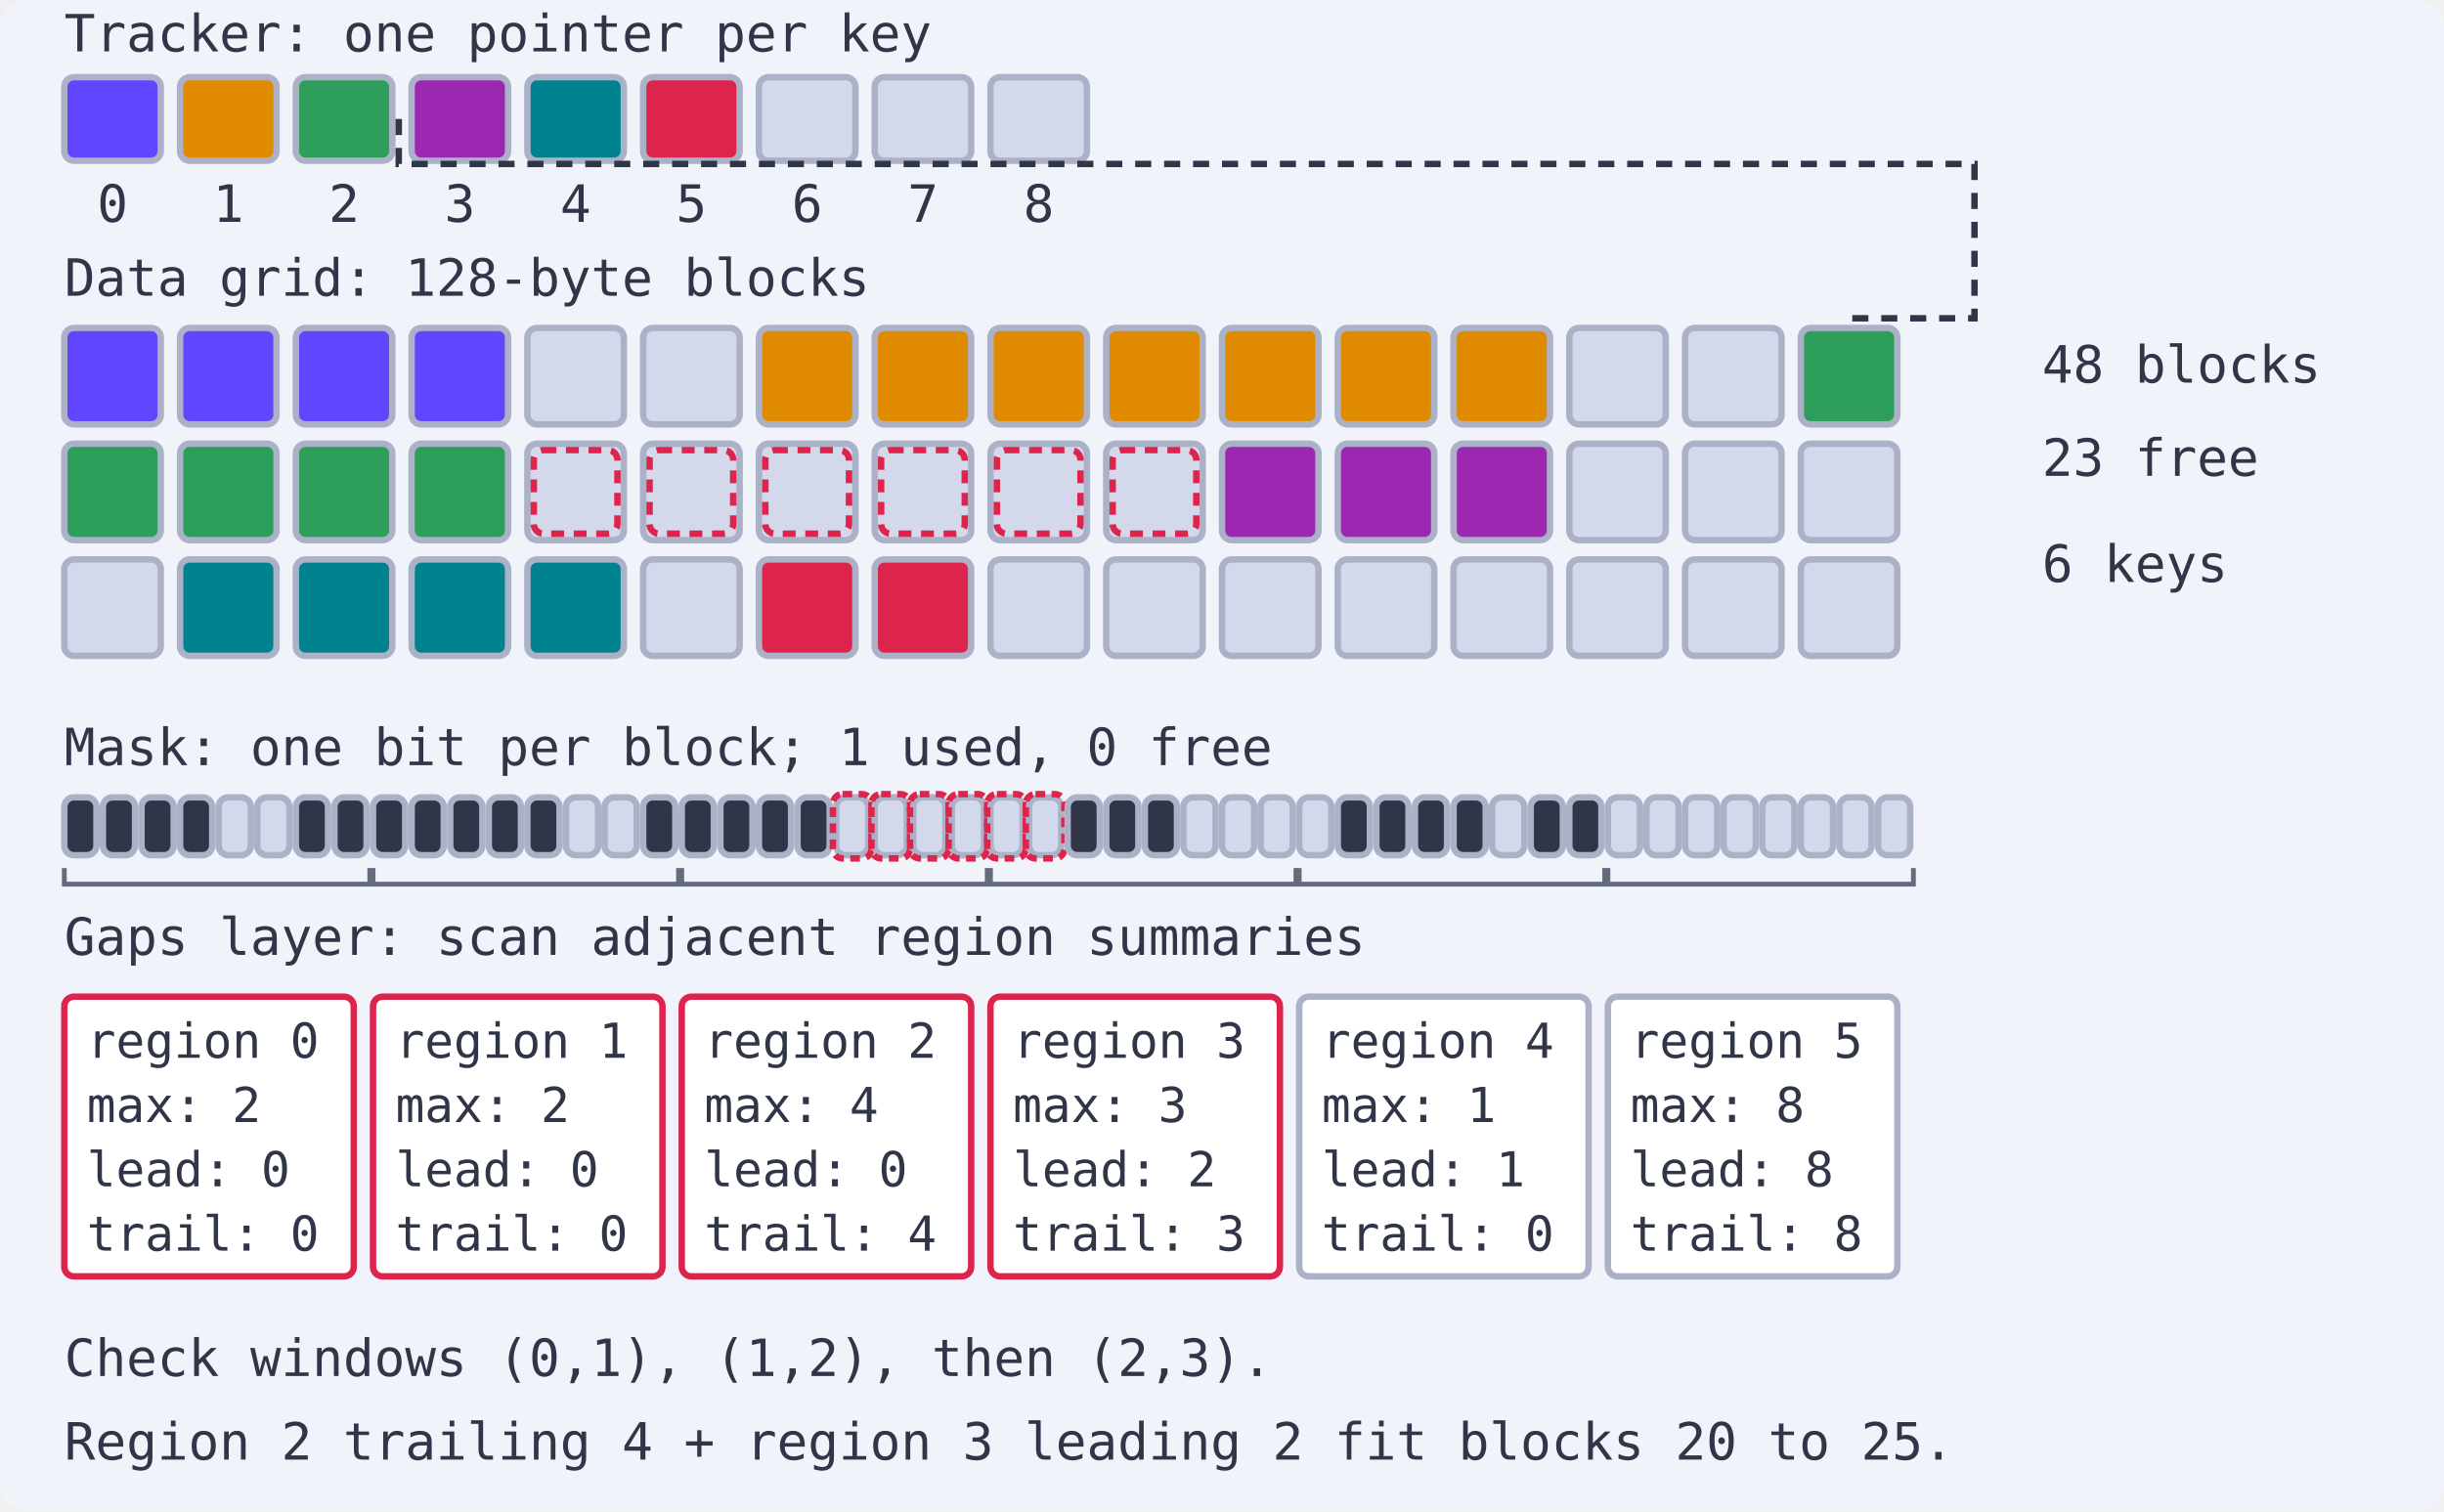
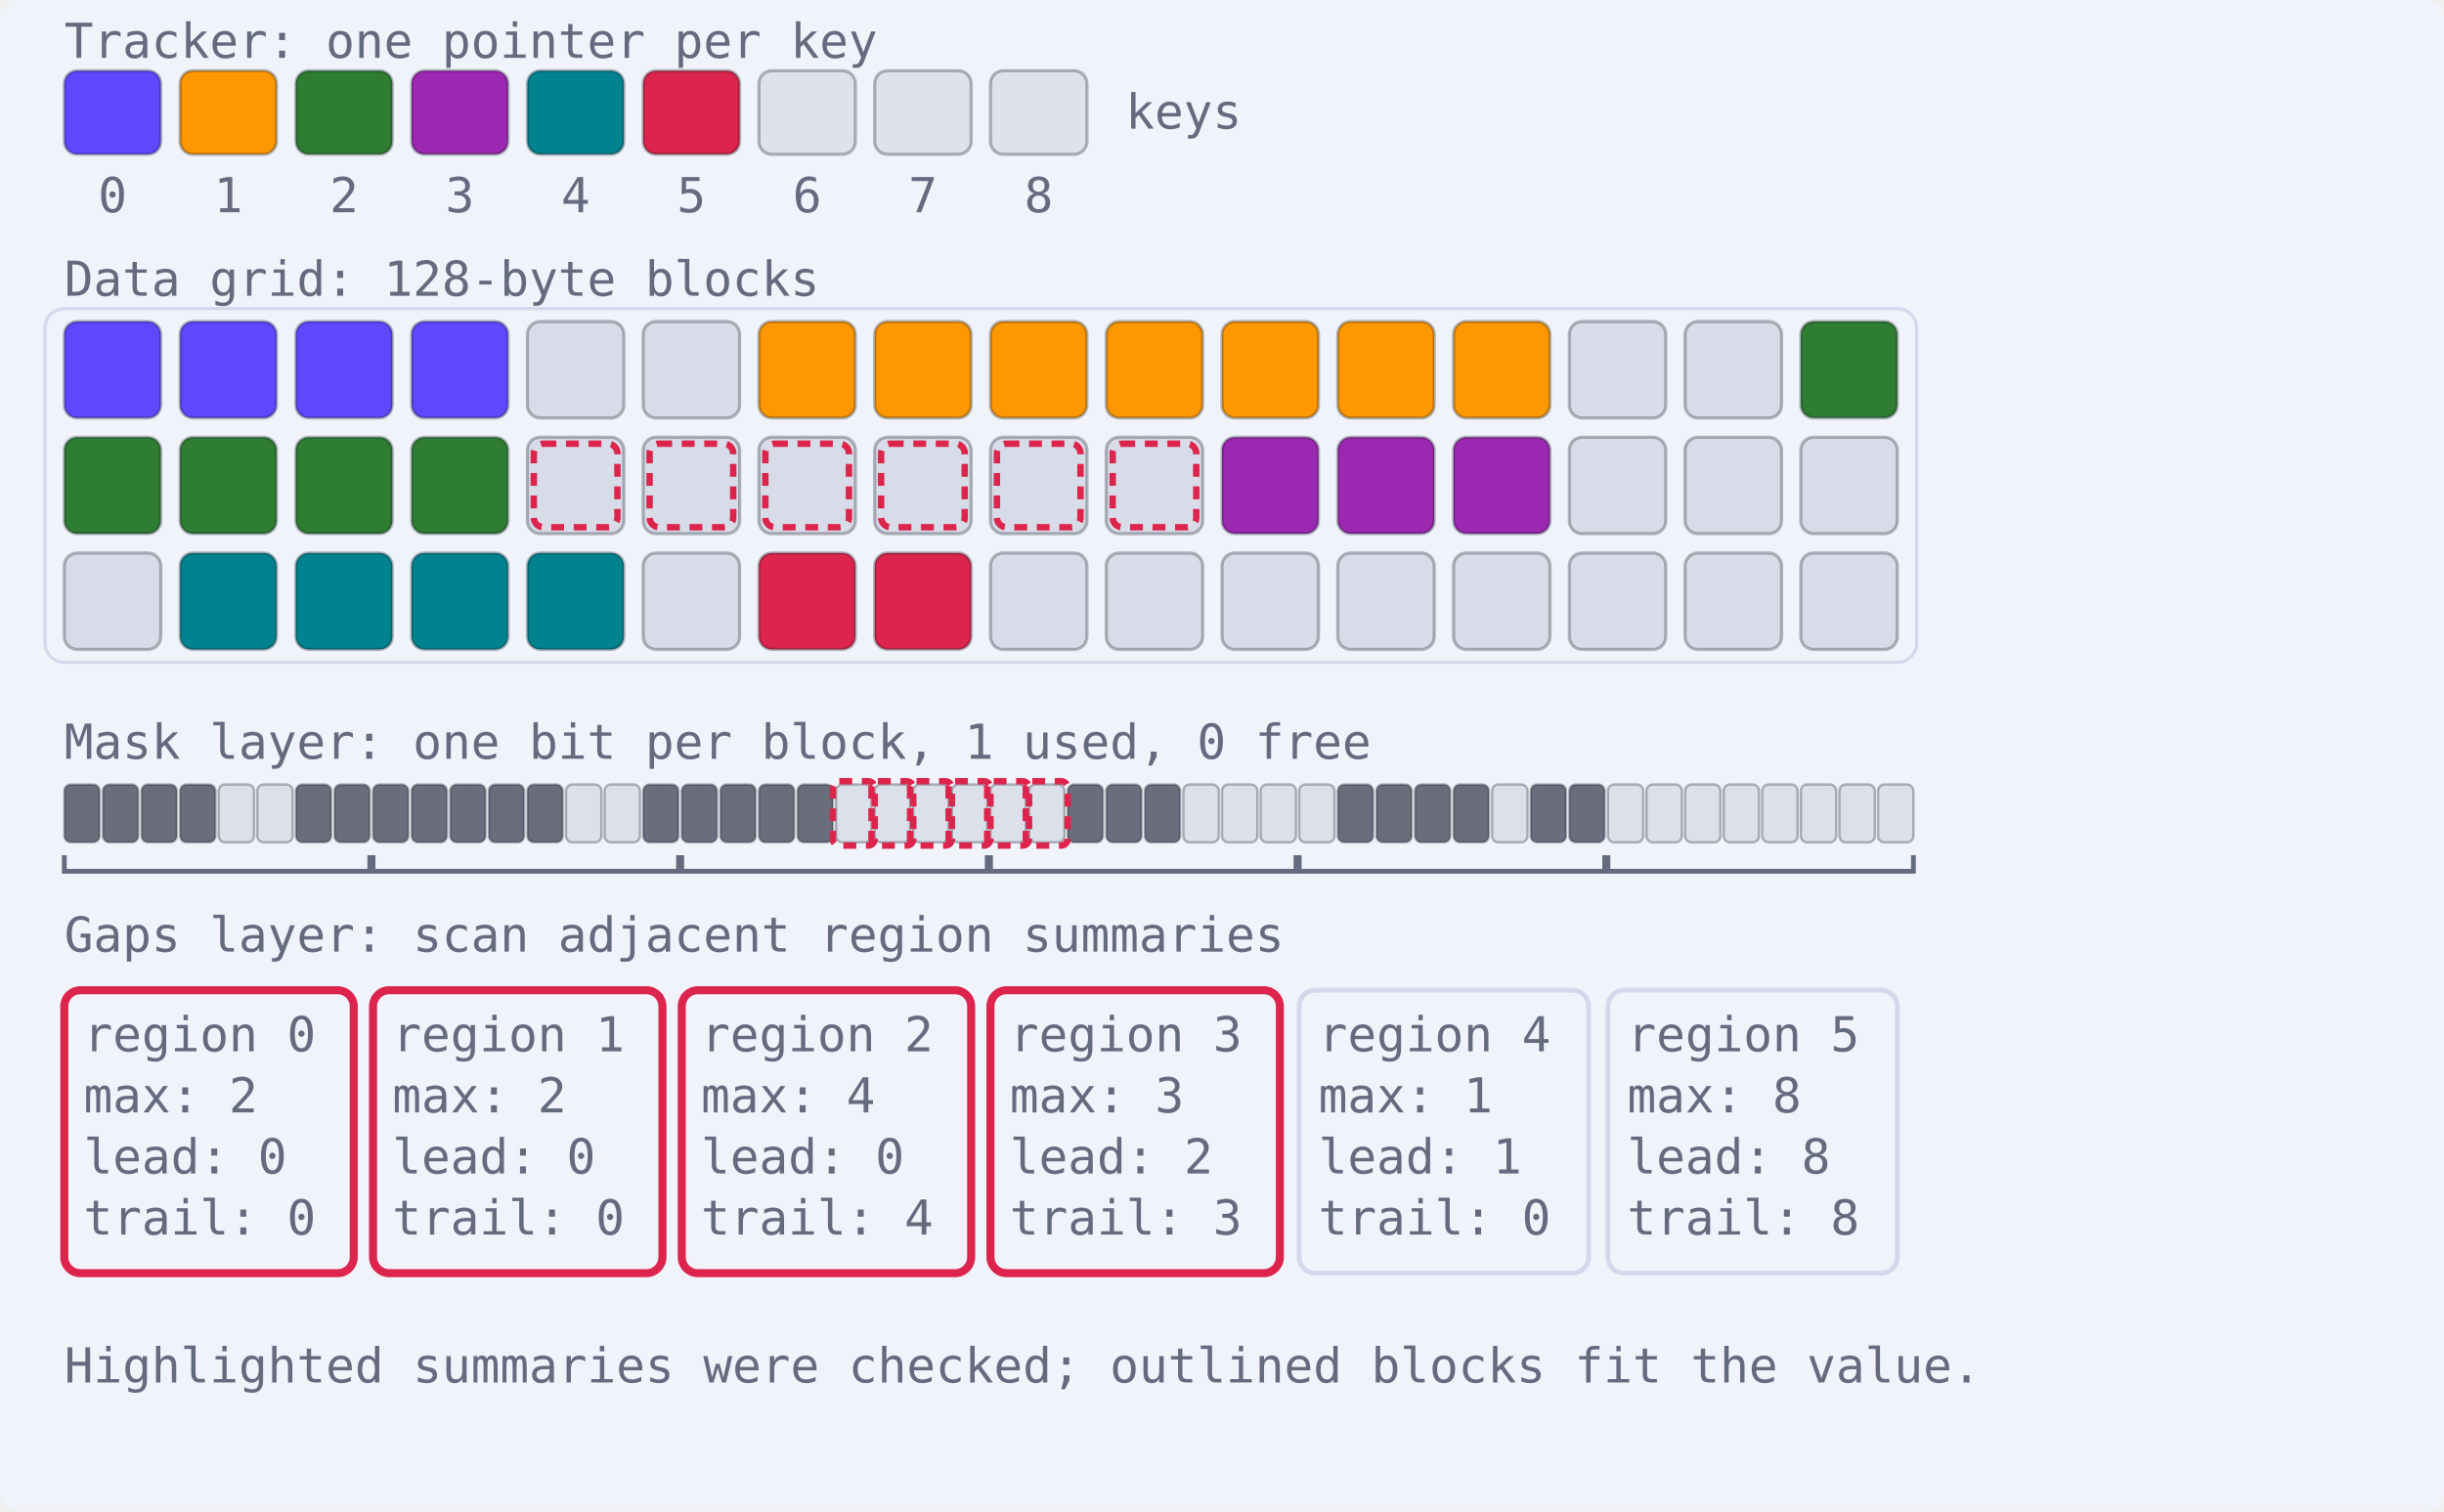
<svg xmlns="http://www.w3.org/2000/svg" viewBox="0 0 760 470" role="img" aria-labelledby="title desc">
-   <rect width="760" height="470" rx="8" fill="#f0f3fa" />
-   <text x="20" y="16" fill="#303547" font-family="ui-monospace,monospace" font-size="16" text-anchor="start">Tracker: one pointer per key</text>
-   <rect x="20" y="24" width="30" height="26" rx="3" fill="#6047ff" stroke="#abb1c7" stroke-width="2" data-kind="tracker" />
-   <text x="35" y="69" fill="#303547" font-family="ui-monospace,monospace" font-size="16" text-anchor="middle">0</text>
-   <rect x="56" y="24" width="30" height="26" rx="3" fill="#e08a00" stroke="#abb1c7" stroke-width="2" data-kind="tracker" />
-   <text x="71" y="69" fill="#303547" font-family="ui-monospace,monospace" font-size="16" text-anchor="middle">1</text>
-   <rect x="92" y="24" width="30" height="26" rx="3" fill="#2e9e5b" stroke="#abb1c7" stroke-width="2" data-kind="tracker" />
-   <text x="107" y="69" fill="#303547" font-family="ui-monospace,monospace" font-size="16" text-anchor="middle">2</text>
-   <rect x="128" y="24" width="30" height="26" rx="3" fill="#9c27b0" stroke="#abb1c7" stroke-width="2" data-kind="tracker" />
-   <text x="143" y="69" fill="#303547" font-family="ui-monospace,monospace" font-size="16" text-anchor="middle">3</text>
-   <rect x="164" y="24" width="30" height="26" rx="3" fill="#00838f" stroke="#abb1c7" stroke-width="2" data-kind="tracker" />
-   <text x="179" y="69" fill="#303547" font-family="ui-monospace,monospace" font-size="16" text-anchor="middle">4</text>
-   <rect x="200" y="24" width="30" height="26" rx="3" fill="#dc244c" stroke="#abb1c7" stroke-width="2" data-kind="tracker" />
-   <text x="215" y="69" fill="#303547" font-family="ui-monospace,monospace" font-size="16" text-anchor="middle">5</text>
-   <rect x="236" y="24" width="30" height="26" rx="3" fill="#d3d9eb" stroke="#abb1c7" stroke-width="2" data-kind="tracker" />
-   <text x="251" y="69" fill="#303547" font-family="ui-monospace,monospace" font-size="16" text-anchor="middle">6</text>
-   <rect x="272" y="24" width="30" height="26" rx="3" fill="#d3d9eb" stroke="#abb1c7" stroke-width="2" data-kind="tracker" />
-   <text x="287" y="69" fill="#303547" font-family="ui-monospace,monospace" font-size="16" text-anchor="middle">7</text>
-   <rect x="308" y="24" width="30" height="26" rx="3" fill="#d3d9eb" stroke="#abb1c7" stroke-width="2" data-kind="tracker" />
-   <text x="323" y="69" fill="#303547" font-family="ui-monospace,monospace" font-size="16" text-anchor="middle">8</text>
-   <text x="20" y="92" fill="#303547" font-family="ui-monospace,monospace" font-size="16" text-anchor="start">Data grid: 128-byte blocks</text>
-   <rect x="20" y="102" width="30" height="30" rx="3" fill="#6047ff" stroke="#abb1c7" stroke-width="2" data-kind="block" />
-   <rect x="56" y="102" width="30" height="30" rx="3" fill="#6047ff" stroke="#abb1c7" stroke-width="2" data-kind="block" />
-   <rect x="92" y="102" width="30" height="30" rx="3" fill="#6047ff" stroke="#abb1c7" stroke-width="2" data-kind="block" />
-   <rect x="128" y="102" width="30" height="30" rx="3" fill="#6047ff" stroke="#abb1c7" stroke-width="2" data-kind="block" />
-   <rect x="164" y="102" width="30" height="30" rx="3" fill="#d3d9eb" stroke="#abb1c7" stroke-width="2" data-kind="block" />
-   <rect x="200" y="102" width="30" height="30" rx="3" fill="#d3d9eb" stroke="#abb1c7" stroke-width="2" data-kind="block" />
-   <rect x="236" y="102" width="30" height="30" rx="3" fill="#e08a00" stroke="#abb1c7" stroke-width="2" data-kind="block" />
-   <rect x="272" y="102" width="30" height="30" rx="3" fill="#e08a00" stroke="#abb1c7" stroke-width="2" data-kind="block" />
-   <rect x="308" y="102" width="30" height="30" rx="3" fill="#e08a00" stroke="#abb1c7" stroke-width="2" data-kind="block" />
-   <rect x="344" y="102" width="30" height="30" rx="3" fill="#e08a00" stroke="#abb1c7" stroke-width="2" data-kind="block" />
-   <rect x="380" y="102" width="30" height="30" rx="3" fill="#e08a00" stroke="#abb1c7" stroke-width="2" data-kind="block" />
-   <rect x="416" y="102" width="30" height="30" rx="3" fill="#e08a00" stroke="#abb1c7" stroke-width="2" data-kind="block" />
-   <rect x="452" y="102" width="30" height="30" rx="3" fill="#e08a00" stroke="#abb1c7" stroke-width="2" data-kind="block" />
-   <rect x="488" y="102" width="30" height="30" rx="3" fill="#d3d9eb" stroke="#abb1c7" stroke-width="2" data-kind="block" />
-   <rect x="524" y="102" width="30" height="30" rx="3" fill="#d3d9eb" stroke="#abb1c7" stroke-width="2" data-kind="block" />
-   <rect x="560" y="102" width="30" height="30" rx="3" fill="#2e9e5b" stroke="#abb1c7" stroke-width="2" data-kind="block" />
-   <rect x="20" y="138" width="30" height="30" rx="3" fill="#2e9e5b" stroke="#abb1c7" stroke-width="2" data-kind="block" />
-   <rect x="56" y="138" width="30" height="30" rx="3" fill="#2e9e5b" stroke="#abb1c7" stroke-width="2" data-kind="block" />
-   <rect x="92" y="138" width="30" height="30" rx="3" fill="#2e9e5b" stroke="#abb1c7" stroke-width="2" data-kind="block" />
-   <rect x="128" y="138" width="30" height="30" rx="3" fill="#2e9e5b" stroke="#abb1c7" stroke-width="2" data-kind="block" />
-   <rect x="164" y="138" width="30" height="30" rx="3" fill="#d3d9eb" stroke="#abb1c7" stroke-width="2" data-kind="block" />
-   <rect x="166" y="140" width="26" height="26" rx="3" fill="none" stroke="#dc244c" stroke-width="2" stroke-dasharray="4 3" />
-   <rect x="200" y="138" width="30" height="30" rx="3" fill="#d3d9eb" stroke="#abb1c7" stroke-width="2" data-kind="block" />
-   <rect x="202" y="140" width="26" height="26" rx="3" fill="none" stroke="#dc244c" stroke-width="2" stroke-dasharray="4 3" />
-   <rect x="236" y="138" width="30" height="30" rx="3" fill="#d3d9eb" stroke="#abb1c7" stroke-width="2" data-kind="block" />
-   <rect x="238" y="140" width="26" height="26" rx="3" fill="none" stroke="#dc244c" stroke-width="2" stroke-dasharray="4 3" />
-   <rect x="272" y="138" width="30" height="30" rx="3" fill="#d3d9eb" stroke="#abb1c7" stroke-width="2" data-kind="block" />
-   <rect x="274" y="140" width="26" height="26" rx="3" fill="none" stroke="#dc244c" stroke-width="2" stroke-dasharray="4 3" />
-   <rect x="308" y="138" width="30" height="30" rx="3" fill="#d3d9eb" stroke="#abb1c7" stroke-width="2" data-kind="block" />
-   <rect x="310" y="140" width="26" height="26" rx="3" fill="none" stroke="#dc244c" stroke-width="2" stroke-dasharray="4 3" />
-   <rect x="344" y="138" width="30" height="30" rx="3" fill="#d3d9eb" stroke="#abb1c7" stroke-width="2" data-kind="block" />
-   <rect x="346" y="140" width="26" height="26" rx="3" fill="none" stroke="#dc244c" stroke-width="2" stroke-dasharray="4 3" />
-   <rect x="380" y="138" width="30" height="30" rx="3" fill="#9c27b0" stroke="#abb1c7" stroke-width="2" data-kind="block" />
-   <rect x="416" y="138" width="30" height="30" rx="3" fill="#9c27b0" stroke="#abb1c7" stroke-width="2" data-kind="block" />
-   <rect x="452" y="138" width="30" height="30" rx="3" fill="#9c27b0" stroke="#abb1c7" stroke-width="2" data-kind="block" />
-   <rect x="488" y="138" width="30" height="30" rx="3" fill="#d3d9eb" stroke="#abb1c7" stroke-width="2" data-kind="block" />
-   <rect x="524" y="138" width="30" height="30" rx="3" fill="#d3d9eb" stroke="#abb1c7" stroke-width="2" data-kind="block" />
-   <rect x="560" y="138" width="30" height="30" rx="3" fill="#d3d9eb" stroke="#abb1c7" stroke-width="2" data-kind="block" />
-   <rect x="20" y="174" width="30" height="30" rx="3" fill="#d3d9eb" stroke="#abb1c7" stroke-width="2" data-kind="block" />
-   <rect x="56" y="174" width="30" height="30" rx="3" fill="#00838f" stroke="#abb1c7" stroke-width="2" data-kind="block" />
-   <rect x="92" y="174" width="30" height="30" rx="3" fill="#00838f" stroke="#abb1c7" stroke-width="2" data-kind="block" />
-   <rect x="128" y="174" width="30" height="30" rx="3" fill="#00838f" stroke="#abb1c7" stroke-width="2" data-kind="block" />
-   <rect x="164" y="174" width="30" height="30" rx="3" fill="#00838f" stroke="#abb1c7" stroke-width="2" data-kind="block" />
-   <rect x="200" y="174" width="30" height="30" rx="3" fill="#d3d9eb" stroke="#abb1c7" stroke-width="2" data-kind="block" />
-   <rect x="236" y="174" width="30" height="30" rx="3" fill="#dc244c" stroke="#abb1c7" stroke-width="2" data-kind="block" />
-   <rect x="272" y="174" width="30" height="30" rx="3" fill="#dc244c" stroke="#abb1c7" stroke-width="2" data-kind="block" />
-   <rect x="308" y="174" width="30" height="30" rx="3" fill="#d3d9eb" stroke="#abb1c7" stroke-width="2" data-kind="block" />
-   <rect x="344" y="174" width="30" height="30" rx="3" fill="#d3d9eb" stroke="#abb1c7" stroke-width="2" data-kind="block" />
-   <rect x="380" y="174" width="30" height="30" rx="3" fill="#d3d9eb" stroke="#abb1c7" stroke-width="2" data-kind="block" />
-   <rect x="416" y="174" width="30" height="30" rx="3" fill="#d3d9eb" stroke="#abb1c7" stroke-width="2" data-kind="block" />
-   <rect x="452" y="174" width="30" height="30" rx="3" fill="#d3d9eb" stroke="#abb1c7" stroke-width="2" data-kind="block" />
-   <rect x="488" y="174" width="30" height="30" rx="3" fill="#d3d9eb" stroke="#abb1c7" stroke-width="2" data-kind="block" />
-   <rect x="524" y="174" width="30" height="30" rx="3" fill="#d3d9eb" stroke="#abb1c7" stroke-width="2" data-kind="block" />
-   <rect x="560" y="174" width="30" height="30" rx="3" fill="#d3d9eb" stroke="#abb1c7" stroke-width="2" data-kind="block" />
-   <text x="635" y="119" fill="#303547" font-family="ui-monospace,monospace" font-size="16" text-anchor="start">48 blocks</text>
-   <text x="635" y="148" fill="#303547" font-family="ui-monospace,monospace" font-size="16" text-anchor="start">23 free</text>
-   <text x="635" y="181" fill="#303547" font-family="ui-monospace,monospace" font-size="16" text-anchor="start">6 keys</text>
-   <path d="M124 37V51H614V99H575V101" fill="none" stroke="#303547" stroke-width="2" stroke-dasharray="5 4" />
-   <text x="20" y="238" fill="#303547" font-family="ui-monospace,monospace" font-size="16" text-anchor="start">Mask: one bit per block; 1 used, 0 free</text>
-   <rect x="20" y="248" width="10" height="18" rx="3" fill="#303547" stroke="#abb1c7" stroke-width="2" data-kind="bit" />
-   <rect x="32" y="248" width="10" height="18" rx="3" fill="#303547" stroke="#abb1c7" stroke-width="2" data-kind="bit" />
-   <rect x="44" y="248" width="10" height="18" rx="3" fill="#303547" stroke="#abb1c7" stroke-width="2" data-kind="bit" />
-   <rect x="56" y="248" width="10" height="18" rx="3" fill="#303547" stroke="#abb1c7" stroke-width="2" data-kind="bit" />
-   <rect x="68" y="248" width="10" height="18" rx="3" fill="#d3d9eb" stroke="#abb1c7" stroke-width="2" data-kind="bit" />
-   <rect x="80" y="248" width="10" height="18" rx="3" fill="#d3d9eb" stroke="#abb1c7" stroke-width="2" data-kind="bit" />
-   <rect x="92" y="248" width="10" height="18" rx="3" fill="#303547" stroke="#abb1c7" stroke-width="2" data-kind="bit" />
-   <rect x="104" y="248" width="10" height="18" rx="3" fill="#303547" stroke="#abb1c7" stroke-width="2" data-kind="bit" />
-   <rect x="116" y="248" width="10" height="18" rx="3" fill="#303547" stroke="#abb1c7" stroke-width="2" data-kind="bit" />
-   <rect x="128" y="248" width="10" height="18" rx="3" fill="#303547" stroke="#abb1c7" stroke-width="2" data-kind="bit" />
-   <rect x="140" y="248" width="10" height="18" rx="3" fill="#303547" stroke="#abb1c7" stroke-width="2" data-kind="bit" />
-   <rect x="152" y="248" width="10" height="18" rx="3" fill="#303547" stroke="#abb1c7" stroke-width="2" data-kind="bit" />
-   <rect x="164" y="248" width="10" height="18" rx="3" fill="#303547" stroke="#abb1c7" stroke-width="2" data-kind="bit" />
-   <rect x="176" y="248" width="10" height="18" rx="3" fill="#d3d9eb" stroke="#abb1c7" stroke-width="2" data-kind="bit" />
-   <rect x="188" y="248" width="10" height="18" rx="3" fill="#d3d9eb" stroke="#abb1c7" stroke-width="2" data-kind="bit" />
-   <rect x="200" y="248" width="10" height="18" rx="3" fill="#303547" stroke="#abb1c7" stroke-width="2" data-kind="bit" />
-   <rect x="212" y="248" width="10" height="18" rx="3" fill="#303547" stroke="#abb1c7" stroke-width="2" data-kind="bit" />
-   <rect x="224" y="248" width="10" height="18" rx="3" fill="#303547" stroke="#abb1c7" stroke-width="2" data-kind="bit" />
-   <rect x="236" y="248" width="10" height="18" rx="3" fill="#303547" stroke="#abb1c7" stroke-width="2" data-kind="bit" />
-   <rect x="248" y="248" width="10" height="18" rx="3" fill="#303547" stroke="#abb1c7" stroke-width="2" data-kind="bit" />
-   <rect x="260" y="248" width="10" height="18" rx="3" fill="#d3d9eb" stroke="#abb1c7" stroke-width="2" data-kind="bit" />
-   <rect x="259" y="247" width="12" height="20" rx="3" fill="none" stroke="#dc244c" stroke-width="2" stroke-dasharray="3 2" />
-   <rect x="272" y="248" width="10" height="18" rx="3" fill="#d3d9eb" stroke="#abb1c7" stroke-width="2" data-kind="bit" />
-   <rect x="271" y="247" width="12" height="20" rx="3" fill="none" stroke="#dc244c" stroke-width="2" stroke-dasharray="3 2" />
-   <rect x="284" y="248" width="10" height="18" rx="3" fill="#d3d9eb" stroke="#abb1c7" stroke-width="2" data-kind="bit" />
-   <rect x="283" y="247" width="12" height="20" rx="3" fill="none" stroke="#dc244c" stroke-width="2" stroke-dasharray="3 2" />
-   <rect x="296" y="248" width="10" height="18" rx="3" fill="#d3d9eb" stroke="#abb1c7" stroke-width="2" data-kind="bit" />
-   <rect x="295" y="247" width="12" height="20" rx="3" fill="none" stroke="#dc244c" stroke-width="2" stroke-dasharray="3 2" />
-   <rect x="308" y="248" width="10" height="18" rx="3" fill="#d3d9eb" stroke="#abb1c7" stroke-width="2" data-kind="bit" />
-   <rect x="307" y="247" width="12" height="20" rx="3" fill="none" stroke="#dc244c" stroke-width="2" stroke-dasharray="3 2" />
-   <rect x="320" y="248" width="10" height="18" rx="3" fill="#d3d9eb" stroke="#abb1c7" stroke-width="2" data-kind="bit" />
-   <rect x="319" y="247" width="12" height="20" rx="3" fill="none" stroke="#dc244c" stroke-width="2" stroke-dasharray="3 2" />
-   <rect x="332" y="248" width="10" height="18" rx="3" fill="#303547" stroke="#abb1c7" stroke-width="2" data-kind="bit" />
-   <rect x="344" y="248" width="10" height="18" rx="3" fill="#303547" stroke="#abb1c7" stroke-width="2" data-kind="bit" />
-   <rect x="356" y="248" width="10" height="18" rx="3" fill="#303547" stroke="#abb1c7" stroke-width="2" data-kind="bit" />
-   <rect x="368" y="248" width="10" height="18" rx="3" fill="#d3d9eb" stroke="#abb1c7" stroke-width="2" data-kind="bit" />
-   <rect x="380" y="248" width="10" height="18" rx="3" fill="#d3d9eb" stroke="#abb1c7" stroke-width="2" data-kind="bit" />
-   <rect x="392" y="248" width="10" height="18" rx="3" fill="#d3d9eb" stroke="#abb1c7" stroke-width="2" data-kind="bit" />
-   <rect x="404" y="248" width="10" height="18" rx="3" fill="#d3d9eb" stroke="#abb1c7" stroke-width="2" data-kind="bit" />
-   <rect x="416" y="248" width="10" height="18" rx="3" fill="#303547" stroke="#abb1c7" stroke-width="2" data-kind="bit" />
-   <rect x="428" y="248" width="10" height="18" rx="3" fill="#303547" stroke="#abb1c7" stroke-width="2" data-kind="bit" />
-   <rect x="440" y="248" width="10" height="18" rx="3" fill="#303547" stroke="#abb1c7" stroke-width="2" data-kind="bit" />
-   <rect x="452" y="248" width="10" height="18" rx="3" fill="#303547" stroke="#abb1c7" stroke-width="2" data-kind="bit" />
-   <rect x="464" y="248" width="10" height="18" rx="3" fill="#d3d9eb" stroke="#abb1c7" stroke-width="2" data-kind="bit" />
-   <rect x="476" y="248" width="10" height="18" rx="3" fill="#303547" stroke="#abb1c7" stroke-width="2" data-kind="bit" />
-   <rect x="488" y="248" width="10" height="18" rx="3" fill="#303547" stroke="#abb1c7" stroke-width="2" data-kind="bit" />
-   <rect x="500" y="248" width="10" height="18" rx="3" fill="#d3d9eb" stroke="#abb1c7" stroke-width="2" data-kind="bit" />
-   <rect x="512" y="248" width="10" height="18" rx="3" fill="#d3d9eb" stroke="#abb1c7" stroke-width="2" data-kind="bit" />
-   <rect x="524" y="248" width="10" height="18" rx="3" fill="#d3d9eb" stroke="#abb1c7" stroke-width="2" data-kind="bit" />
-   <rect x="536" y="248" width="10" height="18" rx="3" fill="#d3d9eb" stroke="#abb1c7" stroke-width="2" data-kind="bit" />
-   <rect x="548" y="248" width="10" height="18" rx="3" fill="#d3d9eb" stroke="#abb1c7" stroke-width="2" data-kind="bit" />
-   <rect x="560" y="248" width="10" height="18" rx="3" fill="#d3d9eb" stroke="#abb1c7" stroke-width="2" data-kind="bit" />
-   <rect x="572" y="248" width="10" height="18" rx="3" fill="#d3d9eb" stroke="#abb1c7" stroke-width="2" data-kind="bit" />
-   <rect x="584" y="248" width="10" height="18" rx="3" fill="#d3d9eb" stroke="#abb1c7" stroke-width="2" data-kind="bit" />
-   <text x="20" y="297" fill="#303547" font-family="ui-monospace,monospace" font-size="16" text-anchor="start">Gaps layer: scan adjacent region summaries</text>
-   <path d="M20 270v5h95v-5" fill="none" stroke="#656b7f" stroke-width="1.5" />
-   <rect x="20" y="310" width="90" height="87" rx="3" fill="#ffffff" stroke="#dc244c" stroke-width="2" data-kind="summary" />
-   <text x="27" y="329" fill="#303547" font-family="ui-monospace,monospace" font-size="15" text-anchor="start">region 0</text>
-   <text x="27" y="349" fill="#303547" font-family="ui-monospace,monospace" font-size="15" text-anchor="start">max: 2</text>
-   <text x="27" y="369" fill="#303547" font-family="ui-monospace,monospace" font-size="15" text-anchor="start">lead: 0</text>
-   <text x="27" y="389" fill="#303547" font-family="ui-monospace,monospace" font-size="15" text-anchor="start">trail: 0</text>
-   <path d="M116 270v5h95v-5" fill="none" stroke="#656b7f" stroke-width="1.5" />
-   <rect x="116" y="310" width="90" height="87" rx="3" fill="#ffffff" stroke="#dc244c" stroke-width="2" data-kind="summary" />
-   <text x="123" y="329" fill="#303547" font-family="ui-monospace,monospace" font-size="15" text-anchor="start">region 1</text>
-   <text x="123" y="349" fill="#303547" font-family="ui-monospace,monospace" font-size="15" text-anchor="start">max: 2</text>
-   <text x="123" y="369" fill="#303547" font-family="ui-monospace,monospace" font-size="15" text-anchor="start">lead: 0</text>
-   <text x="123" y="389" fill="#303547" font-family="ui-monospace,monospace" font-size="15" text-anchor="start">trail: 0</text>
-   <path d="M212 270v5h95v-5" fill="none" stroke="#656b7f" stroke-width="1.5" />
-   <rect x="212" y="310" width="90" height="87" rx="3" fill="#ffffff" stroke="#dc244c" stroke-width="2" data-kind="summary" />
-   <text x="219" y="329" fill="#303547" font-family="ui-monospace,monospace" font-size="15" text-anchor="start">region 2</text>
-   <text x="219" y="349" fill="#303547" font-family="ui-monospace,monospace" font-size="15" text-anchor="start">max: 4</text>
-   <text x="219" y="369" fill="#303547" font-family="ui-monospace,monospace" font-size="15" text-anchor="start">lead: 0</text>
-   <text x="219" y="389" fill="#303547" font-family="ui-monospace,monospace" font-size="15" text-anchor="start">trail: 4</text>
-   <path d="M308 270v5h95v-5" fill="none" stroke="#656b7f" stroke-width="1.5" />
-   <rect x="308" y="310" width="90" height="87" rx="3" fill="#ffffff" stroke="#dc244c" stroke-width="2" data-kind="summary" />
-   <text x="315" y="329" fill="#303547" font-family="ui-monospace,monospace" font-size="15" text-anchor="start">region 3</text>
-   <text x="315" y="349" fill="#303547" font-family="ui-monospace,monospace" font-size="15" text-anchor="start">max: 3</text>
-   <text x="315" y="369" fill="#303547" font-family="ui-monospace,monospace" font-size="15" text-anchor="start">lead: 2</text>
-   <text x="315" y="389" fill="#303547" font-family="ui-monospace,monospace" font-size="15" text-anchor="start">trail: 3</text>
-   <path d="M404 270v5h95v-5" fill="none" stroke="#656b7f" stroke-width="1.5" />
-   <rect x="404" y="310" width="90" height="87" rx="3" fill="#ffffff" stroke="#abb1c7" stroke-width="2" data-kind="summary" />
-   <text x="411" y="329" fill="#303547" font-family="ui-monospace,monospace" font-size="15" text-anchor="start">region 4</text>
-   <text x="411" y="349" fill="#303547" font-family="ui-monospace,monospace" font-size="15" text-anchor="start">max: 1</text>
-   <text x="411" y="369" fill="#303547" font-family="ui-monospace,monospace" font-size="15" text-anchor="start">lead: 1</text>
-   <text x="411" y="389" fill="#303547" font-family="ui-monospace,monospace" font-size="15" text-anchor="start">trail: 0</text>
-   <path d="M500 270v5h95v-5" fill="none" stroke="#656b7f" stroke-width="1.5" />
-   <rect x="500" y="310" width="90" height="87" rx="3" fill="#ffffff" stroke="#abb1c7" stroke-width="2" data-kind="summary" />
-   <text x="507" y="329" fill="#303547" font-family="ui-monospace,monospace" font-size="15" text-anchor="start">region 5</text>
-   <text x="507" y="349" fill="#303547" font-family="ui-monospace,monospace" font-size="15" text-anchor="start">max: 8</text>
-   <text x="507" y="369" fill="#303547" font-family="ui-monospace,monospace" font-size="15" text-anchor="start">lead: 8</text>
-   <text x="507" y="389" fill="#303547" font-family="ui-monospace,monospace" font-size="15" text-anchor="start">trail: 8</text>
-   <text x="20" y="428" fill="#303547" font-family="ui-monospace,monospace" font-size="16" text-anchor="start">Check windows (0,1), (1,2), then (2,3).</text>
-   <text x="20" y="454" fill="#303547" font-family="ui-monospace,monospace" font-size="16" text-anchor="start">Region 2 trailing 4 + region 3 leading 2 fit blocks 20 to 25.</text>
+   <rect width="760" height="470" rx="6" fill="#f0f3fa" />
+   <g transform="translate(0 0) scale(1)">
+     <g>
+       <text x="20" y="18" fill="rgb(101, 107, 127)" font-family="monospace" font-size="15px">Tracker: one pointer per key</text>
+       <rect x="20" y="22" width="30" height="26" rx="4" fill="rgb(96, 71, 255)" stroke="rgba(17, 24, 36, 0.3)" />
+       <text x="35" y="66" fill="rgb(101, 107, 127)" font-family="monospace" font-size="15px" text-anchor="middle">0</text>
+       <rect x="56" y="22" width="30" height="26" rx="4" fill="rgb(255, 152, 0)" stroke="rgba(17, 24, 36, 0.3)" />
+       <text x="71" y="66" fill="rgb(101, 107, 127)" font-family="monospace" font-size="15px" text-anchor="middle">1</text>
+       <rect x="92" y="22" width="30" height="26" rx="4" fill="rgb(46, 125, 50)" stroke="rgba(17, 24, 36, 0.3)" />
+       <text x="107" y="66" fill="rgb(101, 107, 127)" font-family="monospace" font-size="15px" text-anchor="middle">2</text>
+       <rect x="128" y="22" width="30" height="26" rx="4" fill="rgb(156, 39, 176)" stroke="rgba(17, 24, 36, 0.3)" />
+       <text x="143" y="66" fill="rgb(101, 107, 127)" font-family="monospace" font-size="15px" text-anchor="middle">3</text>
+       <rect x="164" y="22" width="30" height="26" rx="4" fill="rgb(0, 131, 143)" stroke="rgba(17, 24, 36, 0.3)" />
+       <text x="179" y="66" fill="rgb(101, 107, 127)" font-family="monospace" font-size="15px" text-anchor="middle">4</text>
+       <rect x="200" y="22" width="30" height="26" rx="4" fill="rgb(220, 36, 76)" stroke="rgba(17, 24, 36, 0.3)" />
+       <text x="215" y="66" fill="rgb(101, 107, 127)" font-family="monospace" font-size="15px" text-anchor="middle">5</text>
+       <rect x="236" y="22" width="30" height="26" rx="4" fill="rgb(171, 177, 199)" fill-opacity="0.25" stroke="rgba(17, 24, 36, 0.3)" />
+       <text x="251" y="66" fill="rgb(101, 107, 127)" font-family="monospace" font-size="15px" text-anchor="middle">6</text>
+       <rect x="272" y="22" width="30" height="26" rx="4" fill="rgb(171, 177, 199)" fill-opacity="0.25" stroke="rgba(17, 24, 36, 0.3)" />
+       <text x="287" y="66" fill="rgb(101, 107, 127)" font-family="monospace" font-size="15px" text-anchor="middle">7</text>
+       <rect x="308" y="22" width="30" height="26" rx="4" fill="rgb(171, 177, 199)" fill-opacity="0.25" stroke="rgba(17, 24, 36, 0.3)" />
+       <text x="323" y="66" fill="rgb(101, 107, 127)" font-family="monospace" font-size="15px" text-anchor="middle">8</text>
+       <text x="350" y="40" fill="rgb(101, 107, 127)" font-family="monospace" font-size="15px">keys</text>
+       <text x="20" y="92" fill="rgb(101, 107, 127)" font-family="monospace" font-size="15px">Data grid: 128-byte blocks</text>
+       <rect x="14" y="96" width="582" height="110" rx="6" fill="rgb(240, 243, 250)" stroke="rgb(211, 217, 235)" />
+       <rect x="20" y="100" width="30" height="30" rx="4" fill="rgb(96, 71, 255)" stroke="rgba(17, 24, 36, 0.3)" />
+       <rect x="56" y="100" width="30" height="30" rx="4" fill="rgb(96, 71, 255)" stroke="rgba(17, 24, 36, 0.3)" />
+       <rect x="92" y="100" width="30" height="30" rx="4" fill="rgb(96, 71, 255)" stroke="rgba(17, 24, 36, 0.3)" />
+       <rect x="128" y="100" width="30" height="30" rx="4" fill="rgb(96, 71, 255)" stroke="rgba(17, 24, 36, 0.3)" />
+       <rect x="164" y="100" width="30" height="30" rx="4" fill="rgb(171, 177, 199)" fill-opacity="0.35" stroke="rgba(17, 24, 36, 0.3)" />
+       <rect x="200" y="100" width="30" height="30" rx="4" fill="rgb(171, 177, 199)" fill-opacity="0.35" stroke="rgba(17, 24, 36, 0.3)" />
+       <rect x="236" y="100" width="30" height="30" rx="4" fill="rgb(255, 152, 0)" stroke="rgba(17, 24, 36, 0.3)" />
+       <rect x="272" y="100" width="30" height="30" rx="4" fill="rgb(255, 152, 0)" stroke="rgba(17, 24, 36, 0.3)" />
+       <rect x="308" y="100" width="30" height="30" rx="4" fill="rgb(255, 152, 0)" stroke="rgba(17, 24, 36, 0.3)" />
+       <rect x="344" y="100" width="30" height="30" rx="4" fill="rgb(255, 152, 0)" stroke="rgba(17, 24, 36, 0.3)" />
+       <rect x="380" y="100" width="30" height="30" rx="4" fill="rgb(255, 152, 0)" stroke="rgba(17, 24, 36, 0.3)" />
+       <rect x="416" y="100" width="30" height="30" rx="4" fill="rgb(255, 152, 0)" stroke="rgba(17, 24, 36, 0.3)" />
+       <rect x="452" y="100" width="30" height="30" rx="4" fill="rgb(255, 152, 0)" stroke="rgba(17, 24, 36, 0.3)" />
+       <rect x="488" y="100" width="30" height="30" rx="4" fill="rgb(171, 177, 199)" fill-opacity="0.35" stroke="rgba(17, 24, 36, 0.3)" />
+       <rect x="524" y="100" width="30" height="30" rx="4" fill="rgb(171, 177, 199)" fill-opacity="0.35" stroke="rgba(17, 24, 36, 0.3)" />
+       <rect x="560" y="100" width="30" height="30" rx="4" fill="rgb(46, 125, 50)" stroke="rgba(17, 24, 36, 0.3)" />
+       <rect x="20" y="136" width="30" height="30" rx="4" fill="rgb(46, 125, 50)" stroke="rgba(17, 24, 36, 0.3)" />
+       <rect x="56" y="136" width="30" height="30" rx="4" fill="rgb(46, 125, 50)" stroke="rgba(17, 24, 36, 0.3)" />
+       <rect x="92" y="136" width="30" height="30" rx="4" fill="rgb(46, 125, 50)" stroke="rgba(17, 24, 36, 0.3)" />
+       <rect x="128" y="136" width="30" height="30" rx="4" fill="rgb(46, 125, 50)" stroke="rgba(17, 24, 36, 0.3)" />
+       <rect x="164" y="136" width="30" height="30" rx="4" fill="rgb(171, 177, 199)" fill-opacity="0.35" stroke="rgba(17, 24, 36, 0.3)" />
+       <rect x="200" y="136" width="30" height="30" rx="4" fill="rgb(171, 177, 199)" fill-opacity="0.35" stroke="rgba(17, 24, 36, 0.3)" />
+       <rect x="236" y="136" width="30" height="30" rx="4" fill="rgb(171, 177, 199)" fill-opacity="0.35" stroke="rgba(17, 24, 36, 0.3)" />
+       <rect x="272" y="136" width="30" height="30" rx="4" fill="rgb(171, 177, 199)" fill-opacity="0.35" stroke="rgba(17, 24, 36, 0.3)" />
+       <rect x="308" y="136" width="30" height="30" rx="4" fill="rgb(171, 177, 199)" fill-opacity="0.35" stroke="rgba(17, 24, 36, 0.3)" />
+       <rect x="344" y="136" width="30" height="30" rx="4" fill="rgb(171, 177, 199)" fill-opacity="0.35" stroke="rgba(17, 24, 36, 0.3)" />
+       <rect x="380" y="136" width="30" height="30" rx="4" fill="rgb(156, 39, 176)" stroke="rgba(17, 24, 36, 0.3)" />
+       <rect x="416" y="136" width="30" height="30" rx="4" fill="rgb(156, 39, 176)" stroke="rgba(17, 24, 36, 0.3)" />
+       <rect x="452" y="136" width="30" height="30" rx="4" fill="rgb(156, 39, 176)" stroke="rgba(17, 24, 36, 0.3)" />
+       <rect x="488" y="136" width="30" height="30" rx="4" fill="rgb(171, 177, 199)" fill-opacity="0.35" stroke="rgba(17, 24, 36, 0.3)" />
+       <rect x="524" y="136" width="30" height="30" rx="4" fill="rgb(171, 177, 199)" fill-opacity="0.35" stroke="rgba(17, 24, 36, 0.3)" />
+       <rect x="560" y="136" width="30" height="30" rx="4" fill="rgb(171, 177, 199)" fill-opacity="0.35" stroke="rgba(17, 24, 36, 0.3)" />
+       <rect x="20" y="172" width="30" height="30" rx="4" fill="rgb(171, 177, 199)" fill-opacity="0.35" stroke="rgba(17, 24, 36, 0.3)" />
+       <rect x="56" y="172" width="30" height="30" rx="4" fill="rgb(0, 131, 143)" stroke="rgba(17, 24, 36, 0.3)" />
+       <rect x="92" y="172" width="30" height="30" rx="4" fill="rgb(0, 131, 143)" stroke="rgba(17, 24, 36, 0.3)" />
+       <rect x="128" y="172" width="30" height="30" rx="4" fill="rgb(0, 131, 143)" stroke="rgba(17, 24, 36, 0.3)" />
+       <rect x="164" y="172" width="30" height="30" rx="4" fill="rgb(0, 131, 143)" stroke="rgba(17, 24, 36, 0.3)" />
+       <rect x="200" y="172" width="30" height="30" rx="4" fill="rgb(171, 177, 199)" fill-opacity="0.35" stroke="rgba(17, 24, 36, 0.3)" />
+       <rect x="236" y="172" width="30" height="30" rx="4" fill="rgb(220, 36, 76)" stroke="rgba(17, 24, 36, 0.3)" />
+       <rect x="272" y="172" width="30" height="30" rx="4" fill="rgb(220, 36, 76)" stroke="rgba(17, 24, 36, 0.3)" />
+       <rect x="308" y="172" width="30" height="30" rx="4" fill="rgb(171, 177, 199)" fill-opacity="0.35" stroke="rgba(17, 24, 36, 0.3)" />
+       <rect x="344" y="172" width="30" height="30" rx="4" fill="rgb(171, 177, 199)" fill-opacity="0.35" stroke="rgba(17, 24, 36, 0.3)" />
+       <rect x="380" y="172" width="30" height="30" rx="4" fill="rgb(171, 177, 199)" fill-opacity="0.35" stroke="rgba(17, 24, 36, 0.3)" />
+       <rect x="416" y="172" width="30" height="30" rx="4" fill="rgb(171, 177, 199)" fill-opacity="0.35" stroke="rgba(17, 24, 36, 0.3)" />
+       <rect x="452" y="172" width="30" height="30" rx="4" fill="rgb(171, 177, 199)" fill-opacity="0.35" stroke="rgba(17, 24, 36, 0.3)" />
+       <rect x="488" y="172" width="30" height="30" rx="4" fill="rgb(171, 177, 199)" fill-opacity="0.35" stroke="rgba(17, 24, 36, 0.3)" />
+       <rect x="524" y="172" width="30" height="30" rx="4" fill="rgb(171, 177, 199)" fill-opacity="0.35" stroke="rgba(17, 24, 36, 0.3)" />
+       <rect x="560" y="172" width="30" height="30" rx="4" fill="rgb(171, 177, 199)" fill-opacity="0.35" stroke="rgba(17, 24, 36, 0.3)" />
+       <rect x="166" y="138" width="26" height="26" rx="3" pointer-events="none" fill="none" stroke="rgb(220, 36, 76)" stroke-dasharray="4px, 3px" stroke-width="2px" />
+       <rect x="202" y="138" width="26" height="26" rx="3" pointer-events="none" fill="none" stroke="rgb(220, 36, 76)" stroke-dasharray="4px, 3px" stroke-width="2px" />
+       <rect x="238" y="138" width="26" height="26" rx="3" pointer-events="none" fill="none" stroke="rgb(220, 36, 76)" stroke-dasharray="4px, 3px" stroke-width="2px" />
+       <rect x="274" y="138" width="26" height="26" rx="3" pointer-events="none" fill="none" stroke="rgb(220, 36, 76)" stroke-dasharray="4px, 3px" stroke-width="2px" />
+       <rect x="310" y="138" width="26" height="26" rx="3" pointer-events="none" fill="none" stroke="rgb(220, 36, 76)" stroke-dasharray="4px, 3px" stroke-width="2px" />
+       <rect x="346" y="138" width="26" height="26" rx="3" pointer-events="none" fill="none" stroke="rgb(220, 36, 76)" stroke-dasharray="4px, 3px" stroke-width="2px" />
+       <text x="20" y="236" fill="rgb(101, 107, 127)" font-family="monospace" font-size="15px">Mask layer: one bit per block, 1 used, 0 free</text>
+       <rect x="20" y="244" width="11" height="18" rx="2" fill="rgb(48, 53, 71)" fill-opacity="0.7" stroke="rgba(17, 24, 36, 0.3)" stroke-width="0.75px" />
+       <rect x="32" y="244" width="11" height="18" rx="2" fill="rgb(48, 53, 71)" fill-opacity="0.7" stroke="rgba(17, 24, 36, 0.3)" stroke-width="0.75px" />
+       <rect x="44" y="244" width="11" height="18" rx="2" fill="rgb(48, 53, 71)" fill-opacity="0.7" stroke="rgba(17, 24, 36, 0.3)" stroke-width="0.75px" />
+       <rect x="56" y="244" width="11" height="18" rx="2" fill="rgb(48, 53, 71)" fill-opacity="0.7" stroke="rgba(17, 24, 36, 0.3)" stroke-width="0.75px" />
+       <rect x="68" y="244" width="11" height="18" rx="2" fill="rgb(171, 177, 199)" fill-opacity="0.3" stroke="rgba(17, 24, 36, 0.3)" stroke-width="0.75px" />
+       <rect x="80" y="244" width="11" height="18" rx="2" fill="rgb(171, 177, 199)" fill-opacity="0.3" stroke="rgba(17, 24, 36, 0.3)" stroke-width="0.75px" />
+       <rect x="92" y="244" width="11" height="18" rx="2" fill="rgb(48, 53, 71)" fill-opacity="0.7" stroke="rgba(17, 24, 36, 0.3)" stroke-width="0.75px" />
+       <rect x="104" y="244" width="11" height="18" rx="2" fill="rgb(48, 53, 71)" fill-opacity="0.7" stroke="rgba(17, 24, 36, 0.3)" stroke-width="0.75px" />
+       <rect x="116" y="244" width="11" height="18" rx="2" fill="rgb(48, 53, 71)" fill-opacity="0.7" stroke="rgba(17, 24, 36, 0.3)" stroke-width="0.75px" />
+       <rect x="128" y="244" width="11" height="18" rx="2" fill="rgb(48, 53, 71)" fill-opacity="0.7" stroke="rgba(17, 24, 36, 0.3)" stroke-width="0.75px" />
+       <rect x="140" y="244" width="11" height="18" rx="2" fill="rgb(48, 53, 71)" fill-opacity="0.7" stroke="rgba(17, 24, 36, 0.3)" stroke-width="0.75px" />
+       <rect x="152" y="244" width="11" height="18" rx="2" fill="rgb(48, 53, 71)" fill-opacity="0.7" stroke="rgba(17, 24, 36, 0.3)" stroke-width="0.75px" />
+       <rect x="164" y="244" width="11" height="18" rx="2" fill="rgb(48, 53, 71)" fill-opacity="0.7" stroke="rgba(17, 24, 36, 0.3)" stroke-width="0.75px" />
+       <rect x="176" y="244" width="11" height="18" rx="2" fill="rgb(171, 177, 199)" fill-opacity="0.3" stroke="rgba(17, 24, 36, 0.3)" stroke-width="0.75px" />
+       <rect x="188" y="244" width="11" height="18" rx="2" fill="rgb(171, 177, 199)" fill-opacity="0.3" stroke="rgba(17, 24, 36, 0.3)" stroke-width="0.75px" />
+       <rect x="200" y="244" width="11" height="18" rx="2" fill="rgb(48, 53, 71)" fill-opacity="0.7" stroke="rgba(17, 24, 36, 0.3)" stroke-width="0.75px" />
+       <rect x="212" y="244" width="11" height="18" rx="2" fill="rgb(48, 53, 71)" fill-opacity="0.7" stroke="rgba(17, 24, 36, 0.3)" stroke-width="0.75px" />
+       <rect x="224" y="244" width="11" height="18" rx="2" fill="rgb(48, 53, 71)" fill-opacity="0.7" stroke="rgba(17, 24, 36, 0.3)" stroke-width="0.75px" />
+       <rect x="236" y="244" width="11" height="18" rx="2" fill="rgb(48, 53, 71)" fill-opacity="0.7" stroke="rgba(17, 24, 36, 0.3)" stroke-width="0.75px" />
+       <rect x="248" y="244" width="11" height="18" rx="2" fill="rgb(48, 53, 71)" fill-opacity="0.7" stroke="rgba(17, 24, 36, 0.3)" stroke-width="0.75px" />
+       <rect x="260" y="244" width="11" height="18" rx="2" fill="rgb(171, 177, 199)" fill-opacity="0.3" stroke="rgba(17, 24, 36, 0.3)" stroke-width="0.75px" />
+       <rect x="272" y="244" width="11" height="18" rx="2" fill="rgb(171, 177, 199)" fill-opacity="0.3" stroke="rgba(17, 24, 36, 0.3)" stroke-width="0.75px" />
+       <rect x="284" y="244" width="11" height="18" rx="2" fill="rgb(171, 177, 199)" fill-opacity="0.3" stroke="rgba(17, 24, 36, 0.3)" stroke-width="0.75px" />
+       <rect x="296" y="244" width="11" height="18" rx="2" fill="rgb(171, 177, 199)" fill-opacity="0.3" stroke="rgba(17, 24, 36, 0.3)" stroke-width="0.75px" />
+       <rect x="308" y="244" width="11" height="18" rx="2" fill="rgb(171, 177, 199)" fill-opacity="0.3" stroke="rgba(17, 24, 36, 0.3)" stroke-width="0.75px" />
+       <rect x="320" y="244" width="11" height="18" rx="2" fill="rgb(171, 177, 199)" fill-opacity="0.3" stroke="rgba(17, 24, 36, 0.3)" stroke-width="0.75px" />
+       <rect x="332" y="244" width="11" height="18" rx="2" fill="rgb(48, 53, 71)" fill-opacity="0.7" stroke="rgba(17, 24, 36, 0.3)" stroke-width="0.75px" />
+       <rect x="344" y="244" width="11" height="18" rx="2" fill="rgb(48, 53, 71)" fill-opacity="0.7" stroke="rgba(17, 24, 36, 0.3)" stroke-width="0.75px" />
+       <rect x="356" y="244" width="11" height="18" rx="2" fill="rgb(48, 53, 71)" fill-opacity="0.7" stroke="rgba(17, 24, 36, 0.3)" stroke-width="0.75px" />
+       <rect x="368" y="244" width="11" height="18" rx="2" fill="rgb(171, 177, 199)" fill-opacity="0.3" stroke="rgba(17, 24, 36, 0.3)" stroke-width="0.75px" />
+       <rect x="380" y="244" width="11" height="18" rx="2" fill="rgb(171, 177, 199)" fill-opacity="0.3" stroke="rgba(17, 24, 36, 0.3)" stroke-width="0.75px" />
+       <rect x="392" y="244" width="11" height="18" rx="2" fill="rgb(171, 177, 199)" fill-opacity="0.3" stroke="rgba(17, 24, 36, 0.3)" stroke-width="0.75px" />
+       <rect x="404" y="244" width="11" height="18" rx="2" fill="rgb(171, 177, 199)" fill-opacity="0.3" stroke="rgba(17, 24, 36, 0.3)" stroke-width="0.75px" />
+       <rect x="416" y="244" width="11" height="18" rx="2" fill="rgb(48, 53, 71)" fill-opacity="0.7" stroke="rgba(17, 24, 36, 0.3)" stroke-width="0.75px" />
+       <rect x="428" y="244" width="11" height="18" rx="2" fill="rgb(48, 53, 71)" fill-opacity="0.7" stroke="rgba(17, 24, 36, 0.3)" stroke-width="0.75px" />
+       <rect x="440" y="244" width="11" height="18" rx="2" fill="rgb(48, 53, 71)" fill-opacity="0.7" stroke="rgba(17, 24, 36, 0.3)" stroke-width="0.75px" />
+       <rect x="452" y="244" width="11" height="18" rx="2" fill="rgb(48, 53, 71)" fill-opacity="0.7" stroke="rgba(17, 24, 36, 0.3)" stroke-width="0.75px" />
+       <rect x="464" y="244" width="11" height="18" rx="2" fill="rgb(171, 177, 199)" fill-opacity="0.3" stroke="rgba(17, 24, 36, 0.3)" stroke-width="0.75px" />
+       <rect x="476" y="244" width="11" height="18" rx="2" fill="rgb(48, 53, 71)" fill-opacity="0.7" stroke="rgba(17, 24, 36, 0.3)" stroke-width="0.75px" />
+       <rect x="488" y="244" width="11" height="18" rx="2" fill="rgb(48, 53, 71)" fill-opacity="0.7" stroke="rgba(17, 24, 36, 0.3)" stroke-width="0.75px" />
+       <rect x="500" y="244" width="11" height="18" rx="2" fill="rgb(171, 177, 199)" fill-opacity="0.3" stroke="rgba(17, 24, 36, 0.3)" stroke-width="0.75px" />
+       <rect x="512" y="244" width="11" height="18" rx="2" fill="rgb(171, 177, 199)" fill-opacity="0.3" stroke="rgba(17, 24, 36, 0.3)" stroke-width="0.75px" />
+       <rect x="524" y="244" width="11" height="18" rx="2" fill="rgb(171, 177, 199)" fill-opacity="0.3" stroke="rgba(17, 24, 36, 0.3)" stroke-width="0.75px" />
+       <rect x="536" y="244" width="11" height="18" rx="2" fill="rgb(171, 177, 199)" fill-opacity="0.3" stroke="rgba(17, 24, 36, 0.3)" stroke-width="0.75px" />
+       <rect x="548" y="244" width="11" height="18" rx="2" fill="rgb(171, 177, 199)" fill-opacity="0.3" stroke="rgba(17, 24, 36, 0.3)" stroke-width="0.75px" />
+       <rect x="560" y="244" width="11" height="18" rx="2" fill="rgb(171, 177, 199)" fill-opacity="0.3" stroke="rgba(17, 24, 36, 0.3)" stroke-width="0.75px" />
+       <rect x="572" y="244" width="11" height="18" rx="2" fill="rgb(171, 177, 199)" fill-opacity="0.3" stroke="rgba(17, 24, 36, 0.3)" stroke-width="0.75px" />
+       <rect x="584" y="244" width="11" height="18" rx="2" fill="rgb(171, 177, 199)" fill-opacity="0.3" stroke="rgba(17, 24, 36, 0.3)" stroke-width="0.75px" />
+       <rect x="259" y="243" width="13" height="20" rx="2" pointer-events="none" fill="none" stroke="rgb(220, 36, 76)" stroke-dasharray="4px, 3px" stroke-width="2px" />
+       <rect x="271" y="243" width="13" height="20" rx="2" pointer-events="none" fill="none" stroke="rgb(220, 36, 76)" stroke-dasharray="4px, 3px" stroke-width="2px" />
+       <rect x="283" y="243" width="13" height="20" rx="2" pointer-events="none" fill="none" stroke="rgb(220, 36, 76)" stroke-dasharray="4px, 3px" stroke-width="2px" />
+       <rect x="295" y="243" width="13" height="20" rx="2" pointer-events="none" fill="none" stroke="rgb(220, 36, 76)" stroke-dasharray="4px, 3px" stroke-width="2px" />
+       <rect x="307" y="243" width="13" height="20" rx="2" pointer-events="none" fill="none" stroke="rgb(220, 36, 76)" stroke-dasharray="4px, 3px" stroke-width="2px" />
+       <rect x="319" y="243" width="13" height="20" rx="2" pointer-events="none" fill="none" stroke="rgb(220, 36, 76)" stroke-dasharray="4px, 3px" stroke-width="2px" />
+       <text x="20" y="296" fill="rgb(101, 107, 127)" font-family="monospace" font-size="15px">Gaps layer: scan adjacent region summaries</text>
+       <path d="M20 266 v5 h95 v-5" fill="none" stroke="rgb(101, 107, 127)" stroke-width="1.5px" />
+       <rect x="20" y="308" width="90" height="88" rx="5" fill="rgb(240, 243, 250)" stroke="rgb(220, 36, 76)" stroke-width="2.5px" />
+       <text x="26" y="327" pointer-events="none" fill="rgb(101, 107, 127)" font-family="monospace" font-size="15px">region 0</text>
+       <text x="26" y="346" pointer-events="none" fill="rgb(101, 107, 127)" font-family="monospace" font-size="15px">max: 2</text>
+       <text x="26" y="365" pointer-events="none" fill="rgb(101, 107, 127)" font-family="monospace" font-size="15px">lead: 0</text>
+       <text x="26" y="384" pointer-events="none" fill="rgb(101, 107, 127)" font-family="monospace" font-size="15px">trail: 0</text>
+       <path d="M116 266 v5 h95 v-5" fill="none" stroke="rgb(101, 107, 127)" stroke-width="1.5px" />
+       <rect x="116" y="308" width="90" height="88" rx="5" fill="rgb(240, 243, 250)" stroke="rgb(220, 36, 76)" stroke-width="2.5px" />
+       <text x="122" y="327" pointer-events="none" fill="rgb(101, 107, 127)" font-family="monospace" font-size="15px">region 1</text>
+       <text x="122" y="346" pointer-events="none" fill="rgb(101, 107, 127)" font-family="monospace" font-size="15px">max: 2</text>
+       <text x="122" y="365" pointer-events="none" fill="rgb(101, 107, 127)" font-family="monospace" font-size="15px">lead: 0</text>
+       <text x="122" y="384" pointer-events="none" fill="rgb(101, 107, 127)" font-family="monospace" font-size="15px">trail: 0</text>
+       <path d="M212 266 v5 h95 v-5" fill="none" stroke="rgb(101, 107, 127)" stroke-width="1.5px" />
+       <rect x="212" y="308" width="90" height="88" rx="5" fill="rgb(240, 243, 250)" stroke="rgb(220, 36, 76)" stroke-width="2.5px" />
+       <text x="218" y="327" pointer-events="none" fill="rgb(101, 107, 127)" font-family="monospace" font-size="15px">region 2</text>
+       <text x="218" y="346" pointer-events="none" fill="rgb(101, 107, 127)" font-family="monospace" font-size="15px">max: 4</text>
+       <text x="218" y="365" pointer-events="none" fill="rgb(101, 107, 127)" font-family="monospace" font-size="15px">lead: 0</text>
+       <text x="218" y="384" pointer-events="none" fill="rgb(101, 107, 127)" font-family="monospace" font-size="15px">trail: 4</text>
+       <path d="M308 266 v5 h95 v-5" fill="none" stroke="rgb(101, 107, 127)" stroke-width="1.5px" />
+       <rect x="308" y="308" width="90" height="88" rx="5" fill="rgb(240, 243, 250)" stroke="rgb(220, 36, 76)" stroke-width="2.5px" />
+       <text x="314" y="327" pointer-events="none" fill="rgb(101, 107, 127)" font-family="monospace" font-size="15px">region 3</text>
+       <text x="314" y="346" pointer-events="none" fill="rgb(101, 107, 127)" font-family="monospace" font-size="15px">max: 3</text>
+       <text x="314" y="365" pointer-events="none" fill="rgb(101, 107, 127)" font-family="monospace" font-size="15px">lead: 2</text>
+       <text x="314" y="384" pointer-events="none" fill="rgb(101, 107, 127)" font-family="monospace" font-size="15px">trail: 3</text>
+       <path d="M404 266 v5 h95 v-5" fill="none" stroke="rgb(101, 107, 127)" stroke-width="1.5px" />
+       <rect x="404" y="308" width="90" height="88" rx="5" fill="rgb(240, 243, 250)" stroke="rgb(211, 217, 235)" stroke-width="1.5px" />
+       <text x="410" y="327" pointer-events="none" fill="rgb(101, 107, 127)" font-family="monospace" font-size="15px">region 4</text>
+       <text x="410" y="346" pointer-events="none" fill="rgb(101, 107, 127)" font-family="monospace" font-size="15px">max: 1</text>
+       <text x="410" y="365" pointer-events="none" fill="rgb(101, 107, 127)" font-family="monospace" font-size="15px">lead: 1</text>
+       <text x="410" y="384" pointer-events="none" fill="rgb(101, 107, 127)" font-family="monospace" font-size="15px">trail: 0</text>
+       <path d="M500 266 v5 h95 v-5" fill="none" stroke="rgb(101, 107, 127)" stroke-width="1.5px" />
+       <rect x="500" y="308" width="90" height="88" rx="5" fill="rgb(240, 243, 250)" stroke="rgb(211, 217, 235)" stroke-width="1.5px" />
+       <text x="506" y="327" pointer-events="none" fill="rgb(101, 107, 127)" font-family="monospace" font-size="15px">region 5</text>
+       <text x="506" y="346" pointer-events="none" fill="rgb(101, 107, 127)" font-family="monospace" font-size="15px">max: 8</text>
+       <text x="506" y="365" pointer-events="none" fill="rgb(101, 107, 127)" font-family="monospace" font-size="15px">lead: 8</text>
+       <text x="506" y="384" pointer-events="none" fill="rgb(101, 107, 127)" font-family="monospace" font-size="15px">trail: 8</text>
+       <text x="20" y="430" fill="rgb(101, 107, 127)" font-family="monospace" font-size="15px">Highlighted summaries were checked; outlined blocks fit the value.</text>
+       <g />
+     </g>
+   </g>
</svg>
